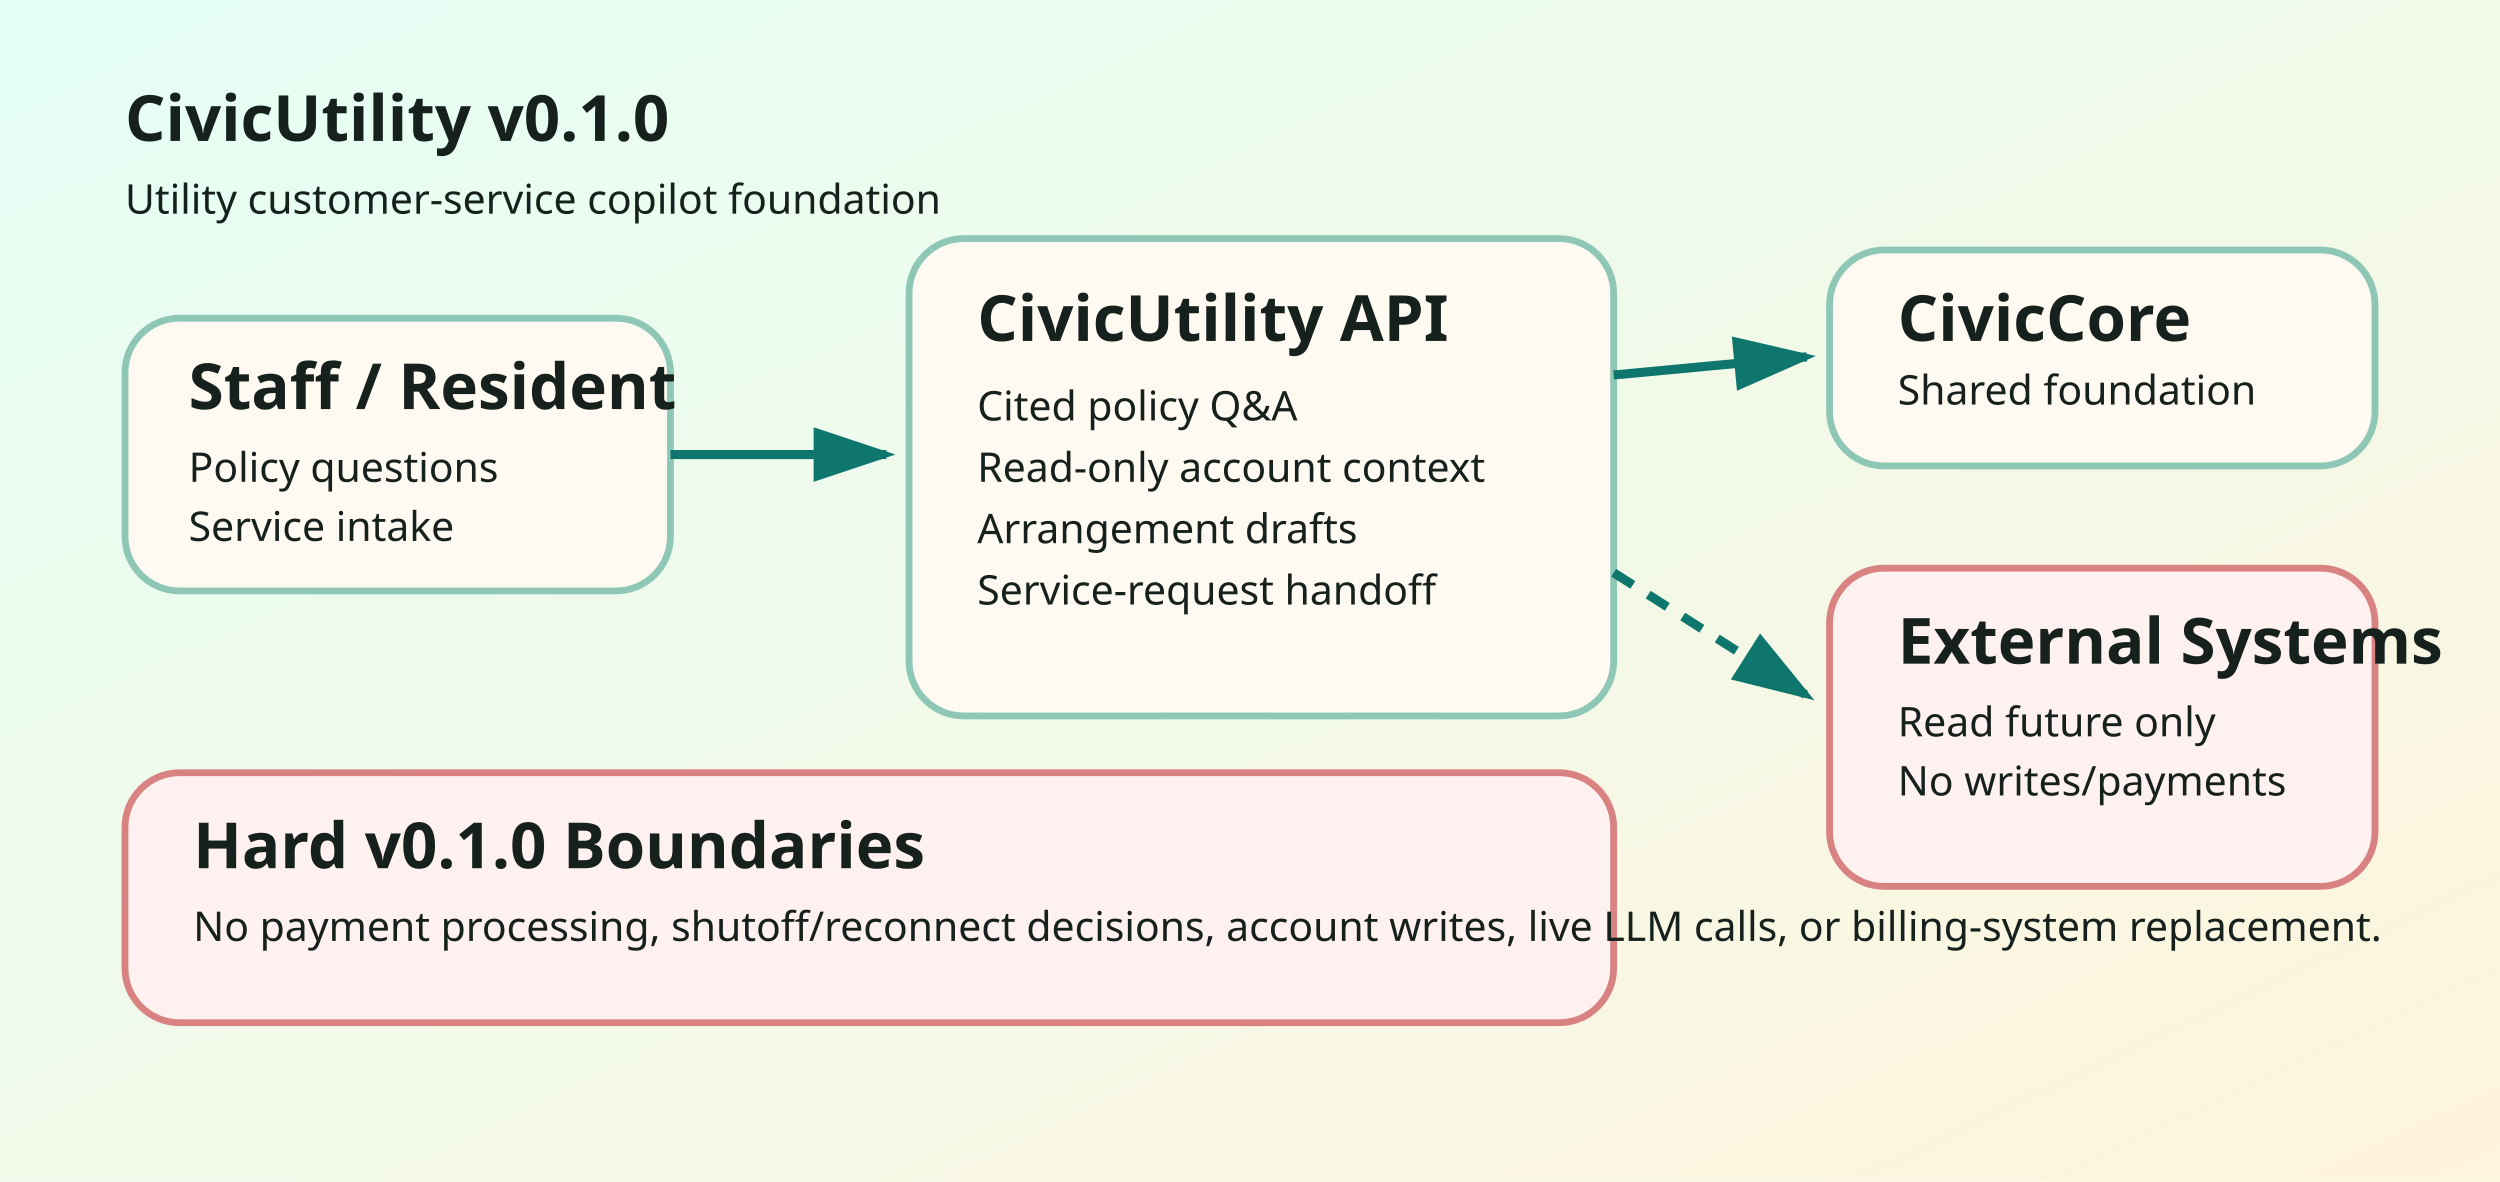
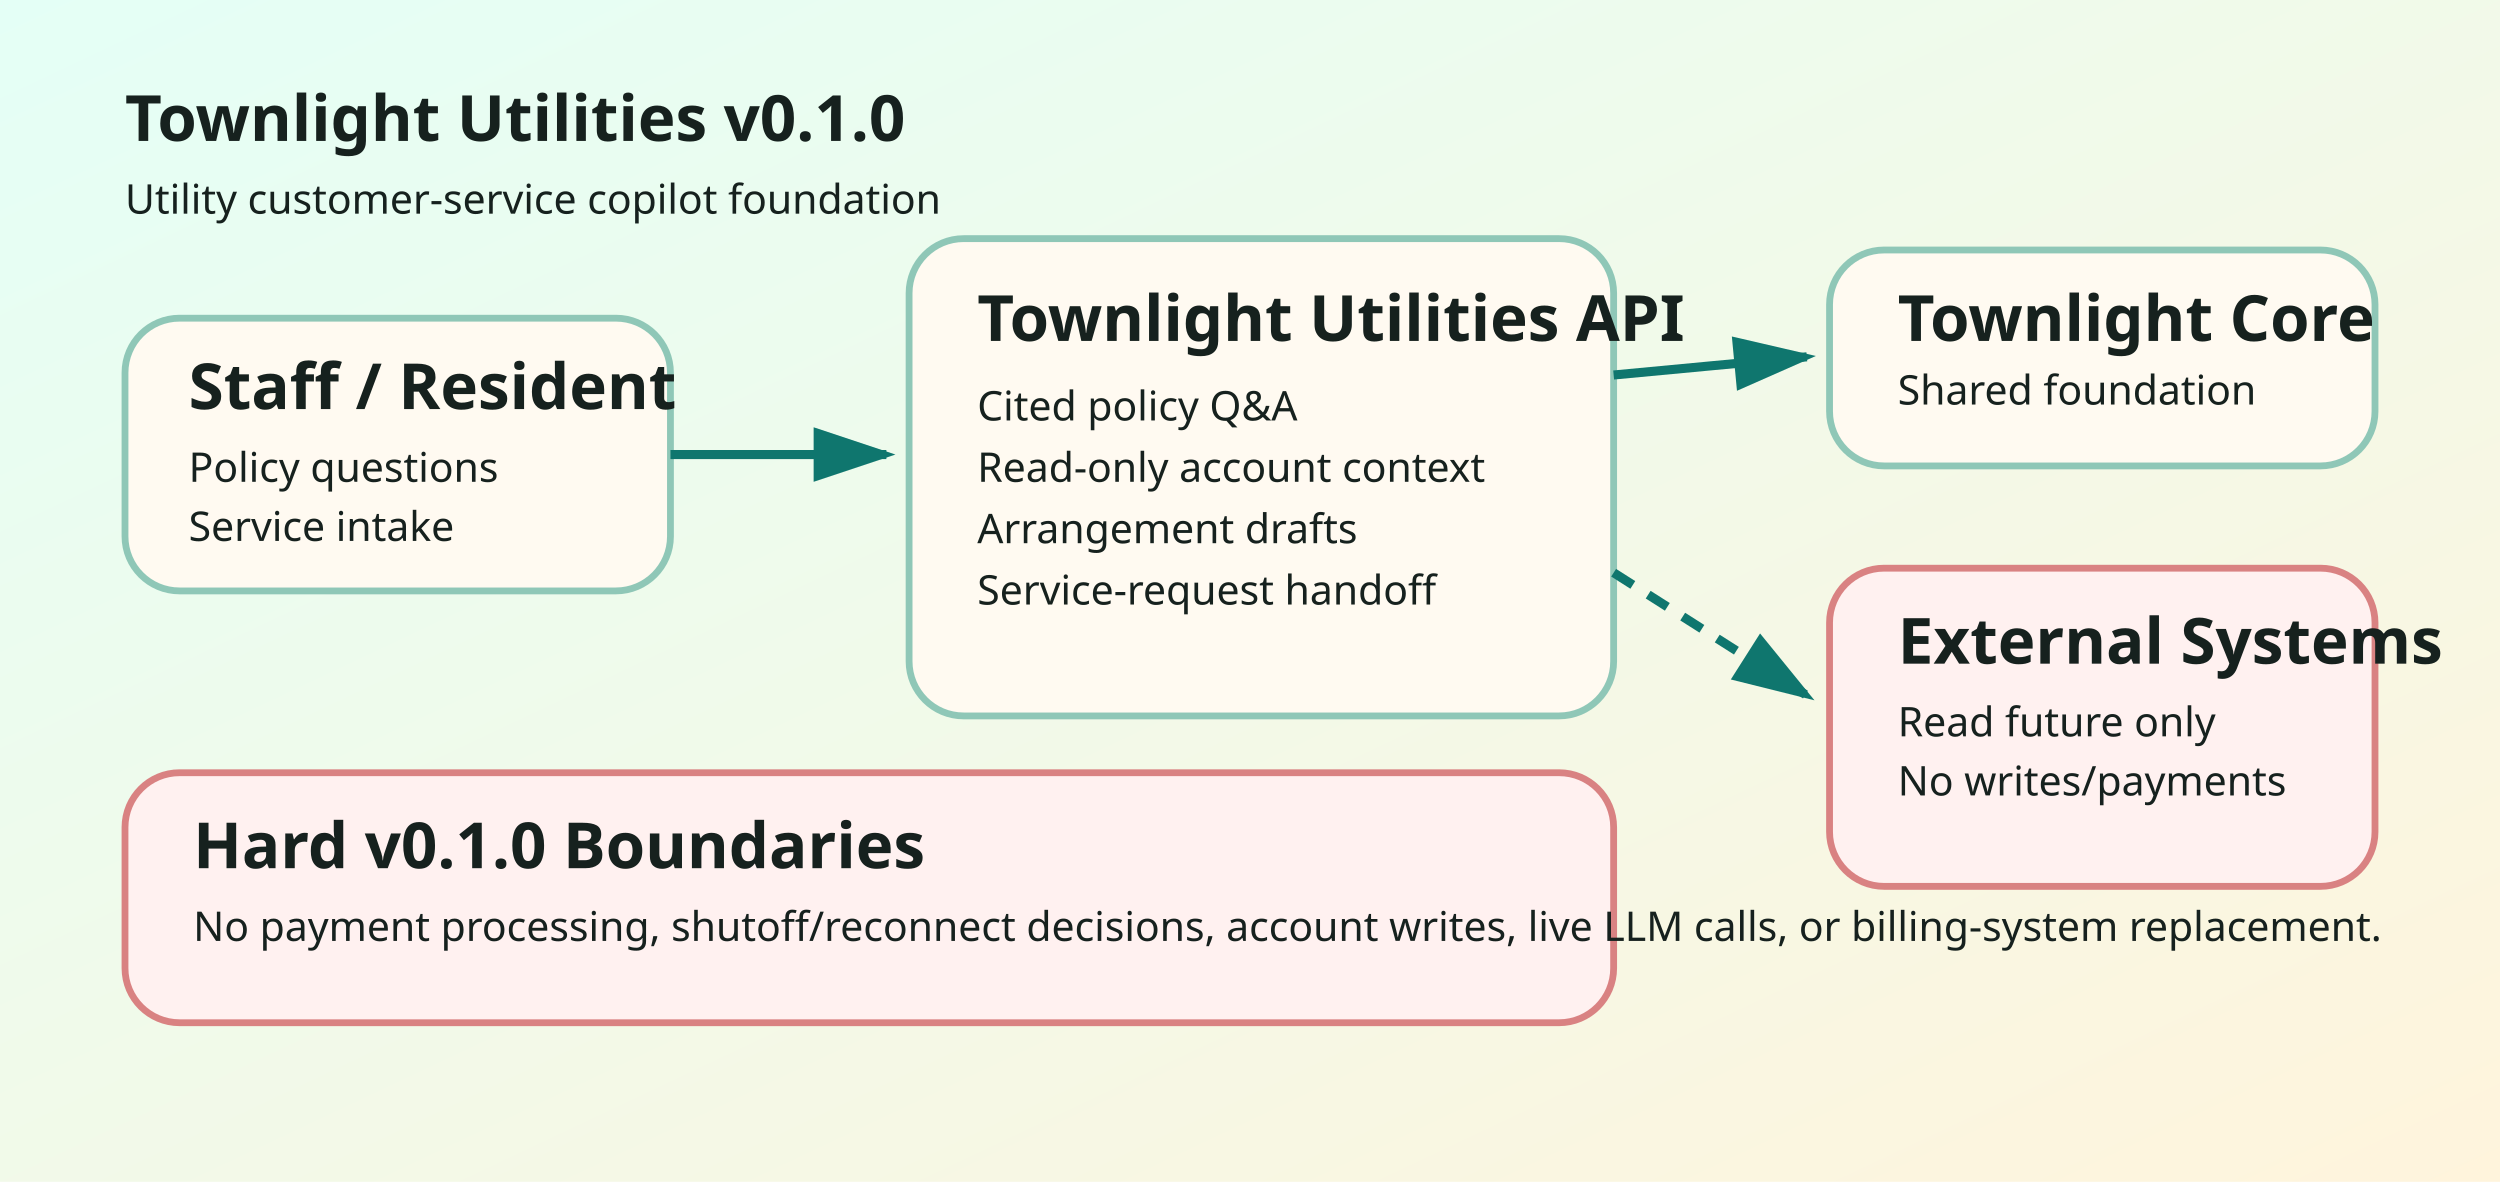
<svg xmlns="http://www.w3.org/2000/svg" width="1100" height="520" viewBox="0 0 1100 520" role="img" aria-labelledby="title desc">
  <defs>
    <linearGradient id="bg" x1="0" x2="1" y1="0" y2="1">
      <stop offset="0" stop-color="#e4fff6" />
      <stop offset="1" stop-color="#fff4dc" />
    </linearGradient>
    <style>
      .box{fill:#fffaf1;stroke:#8fc7b7;stroke-width:3;rx:24}
      .hard{fill:#fff1f0;stroke:#d98282;stroke-width:3;rx:24}
      .text{font-family:Aptos,Segoe UI,sans-serif;fill:#16211e}
      .title{font-size:28px;font-weight:800}
      .body{font-size:18px}
      .arrow{stroke:#0f766e;stroke-width:4;marker-end:url(#arrow)}
    </style>
    <marker id="arrow" markerWidth="10" markerHeight="10" refX="8" refY="3" orient="auto">
      <path d="M0,0 L0,6 L9,3 z" fill="#0f766e" />
    </marker>
  </defs>
  <rect width="1100" height="520" fill="url(#bg)" />
-   <text x="55" y="62" class="text title">CivicUtility v0.1.0</text>
+   <text x="55" y="62" class="text title">Townlight Utilities v0.1.0</text>
  <text x="55" y="94" class="text body">Utility customer-service copilot foundation</text>
  <rect x="55" y="140" width="240" height="120" class="box" />
  <text x="83" y="180" class="text title">Staff / Resident</text>
  <text x="83" y="212" class="text body">Policy questions</text>
  <text x="83" y="238" class="text body">Service intake</text>
  <rect x="400" y="105" width="310" height="210" class="box" />
-   <text x="430" y="150" class="text title">CivicUtility API</text>
+   <text x="430" y="150" class="text title">Townlight Utilities API</text>
  <text x="430" y="185" class="text body">Cited policy Q&amp;A</text>
  <text x="430" y="212" class="text body">Read-only account context</text>
  <text x="430" y="239" class="text body">Arrangement drafts</text>
  <text x="430" y="266" class="text body">Service-request handoff</text>
  <rect x="805" y="110" width="240" height="95" class="box" />
-   <text x="835" y="150" class="text title">CivicCore</text>
+   <text x="835" y="150" class="text title">Townlight Core</text>
  <text x="835" y="178" class="text body">Shared foundation</text>
  <rect x="805" y="250" width="240" height="140" class="hard" />
  <text x="835" y="292" class="text title">External Systems</text>
  <text x="835" y="324" class="text body">Read future only</text>
  <text x="835" y="350" class="text body">No writes/payments</text>
  <line x1="295" y1="200" x2="390" y2="200" class="arrow" />
  <line x1="710" y1="165" x2="795" y2="157" class="arrow" />
  <line x1="710" y1="252" x2="795" y2="306" class="arrow" stroke-dasharray="10 8" />
  <rect x="55" y="340" width="655" height="110" class="hard" />
  <text x="85" y="382" class="text title">Hard v0.1.0 Boundaries</text>
  <text x="85" y="414" class="text body">No payment processing, shutoff/reconnect decisions, account writes, live LLM calls, or billing-system replacement.</text>
</svg>
